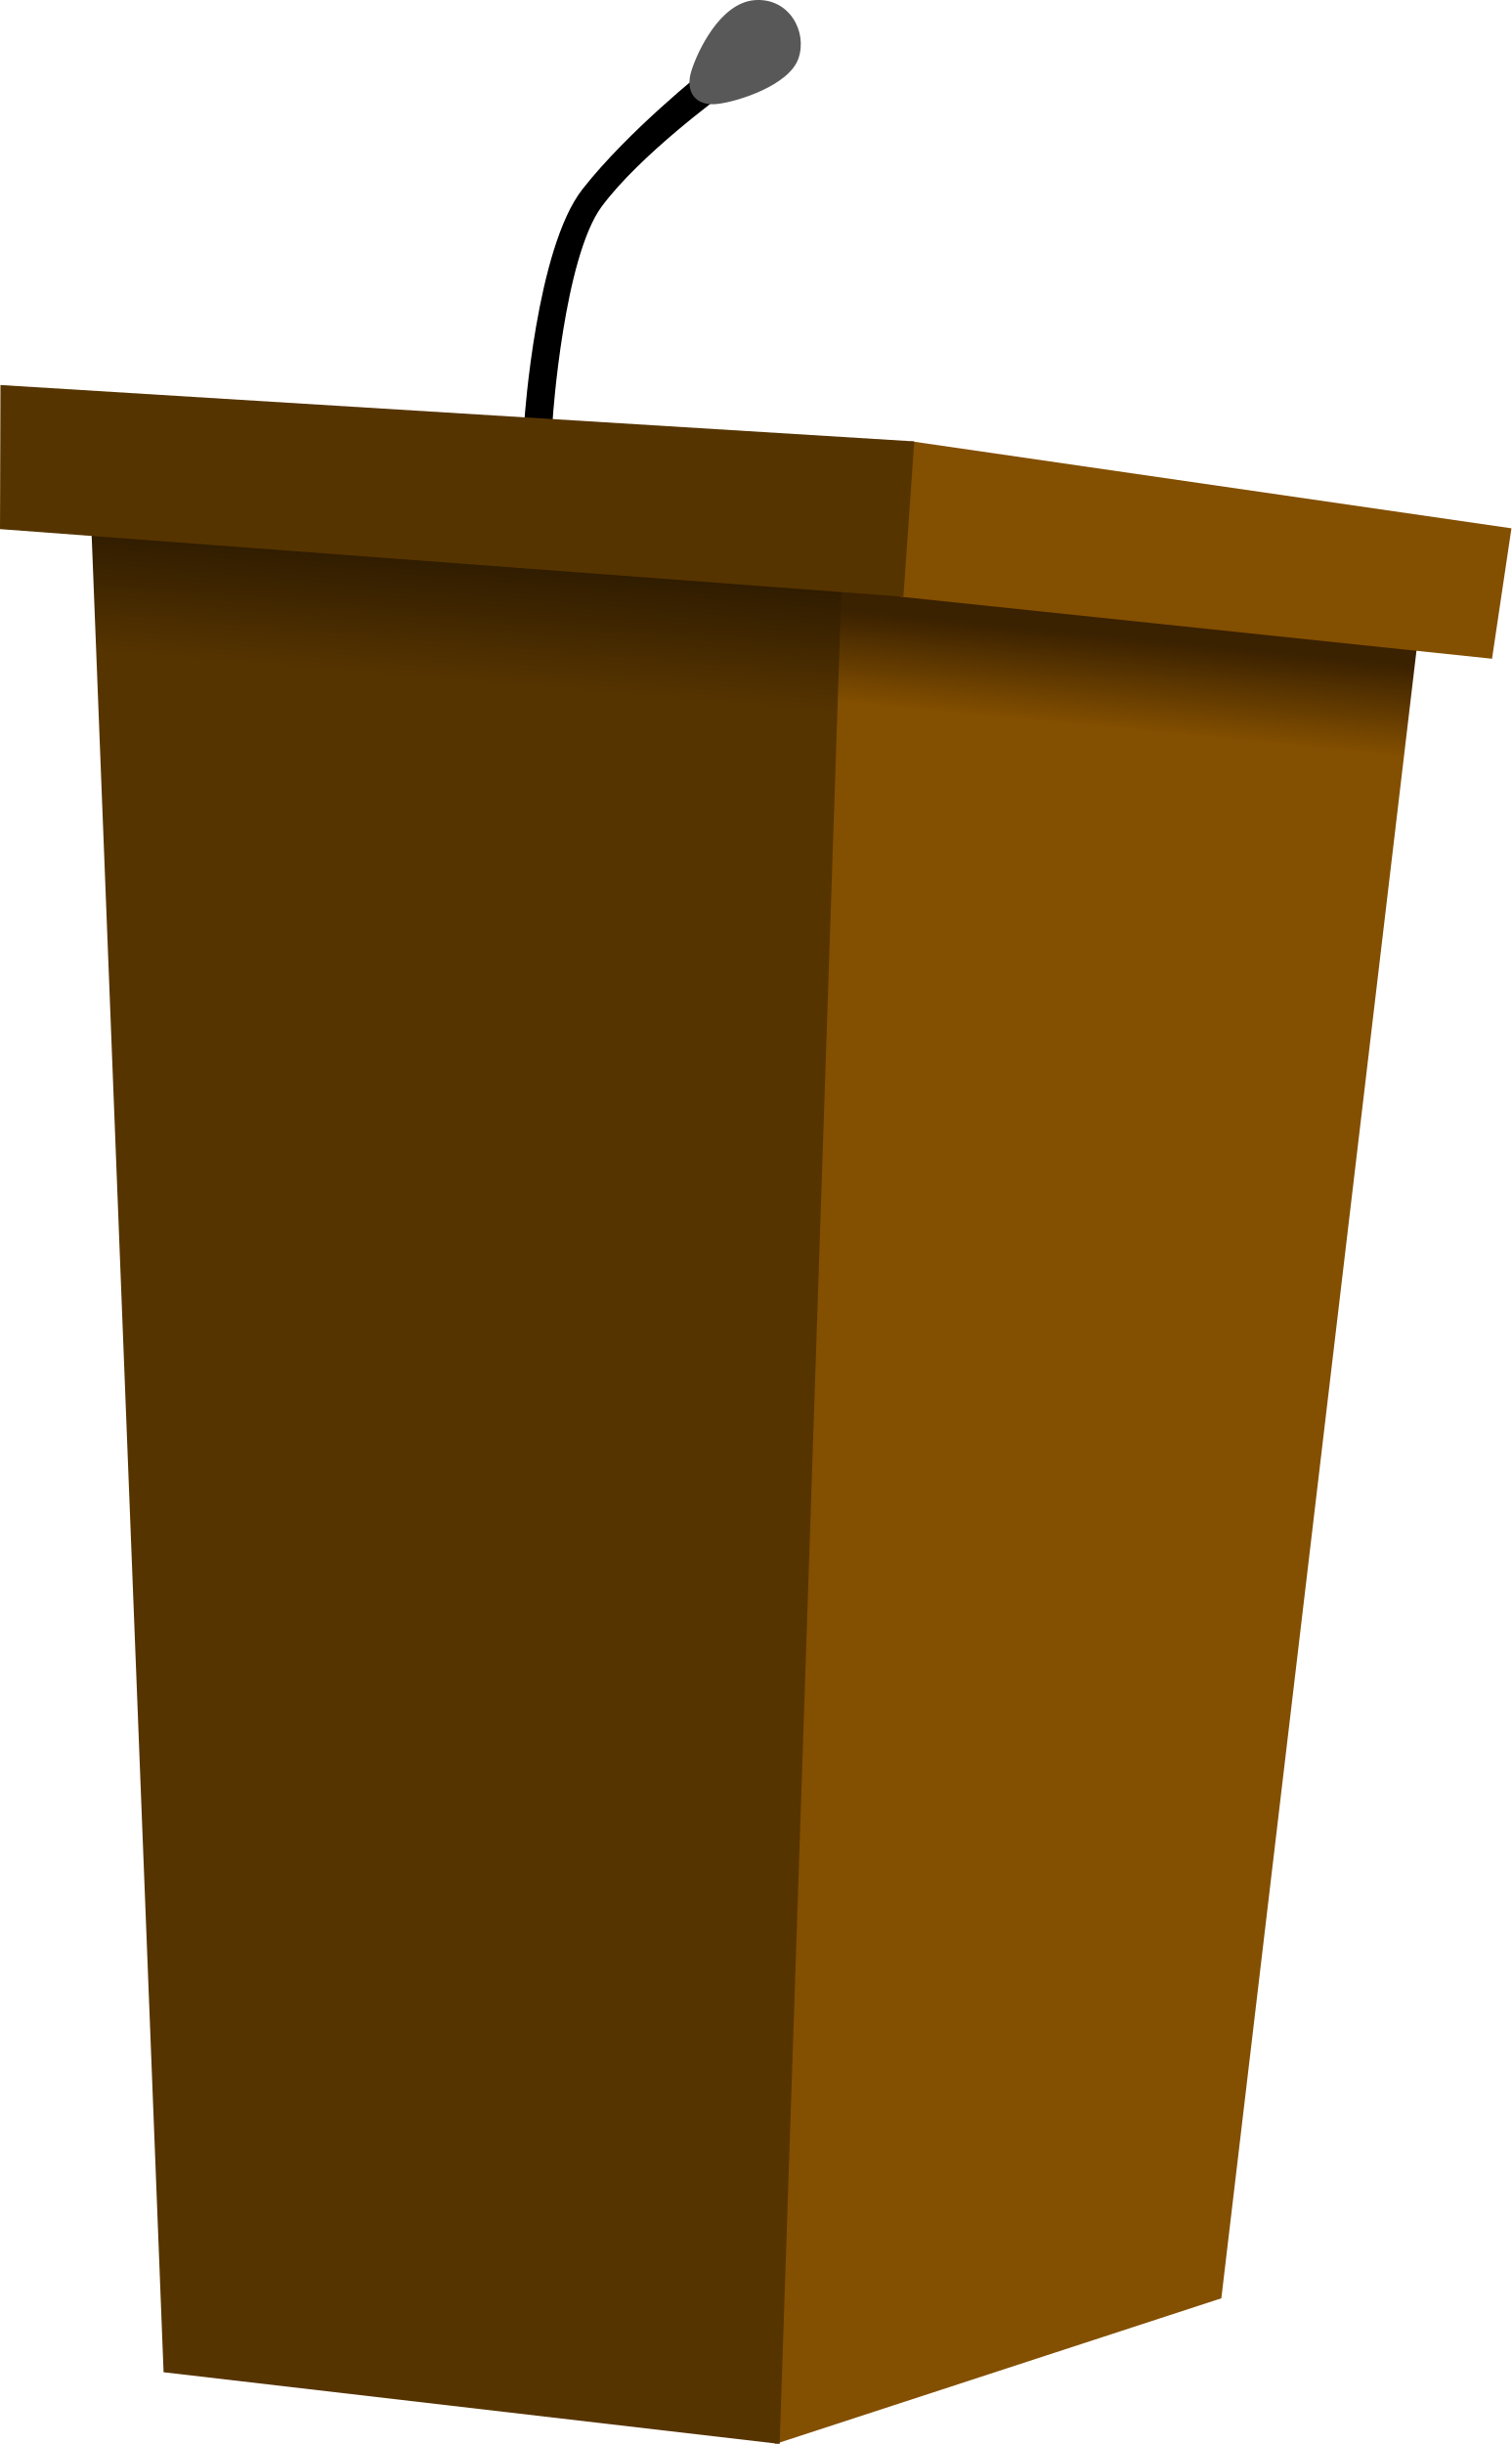
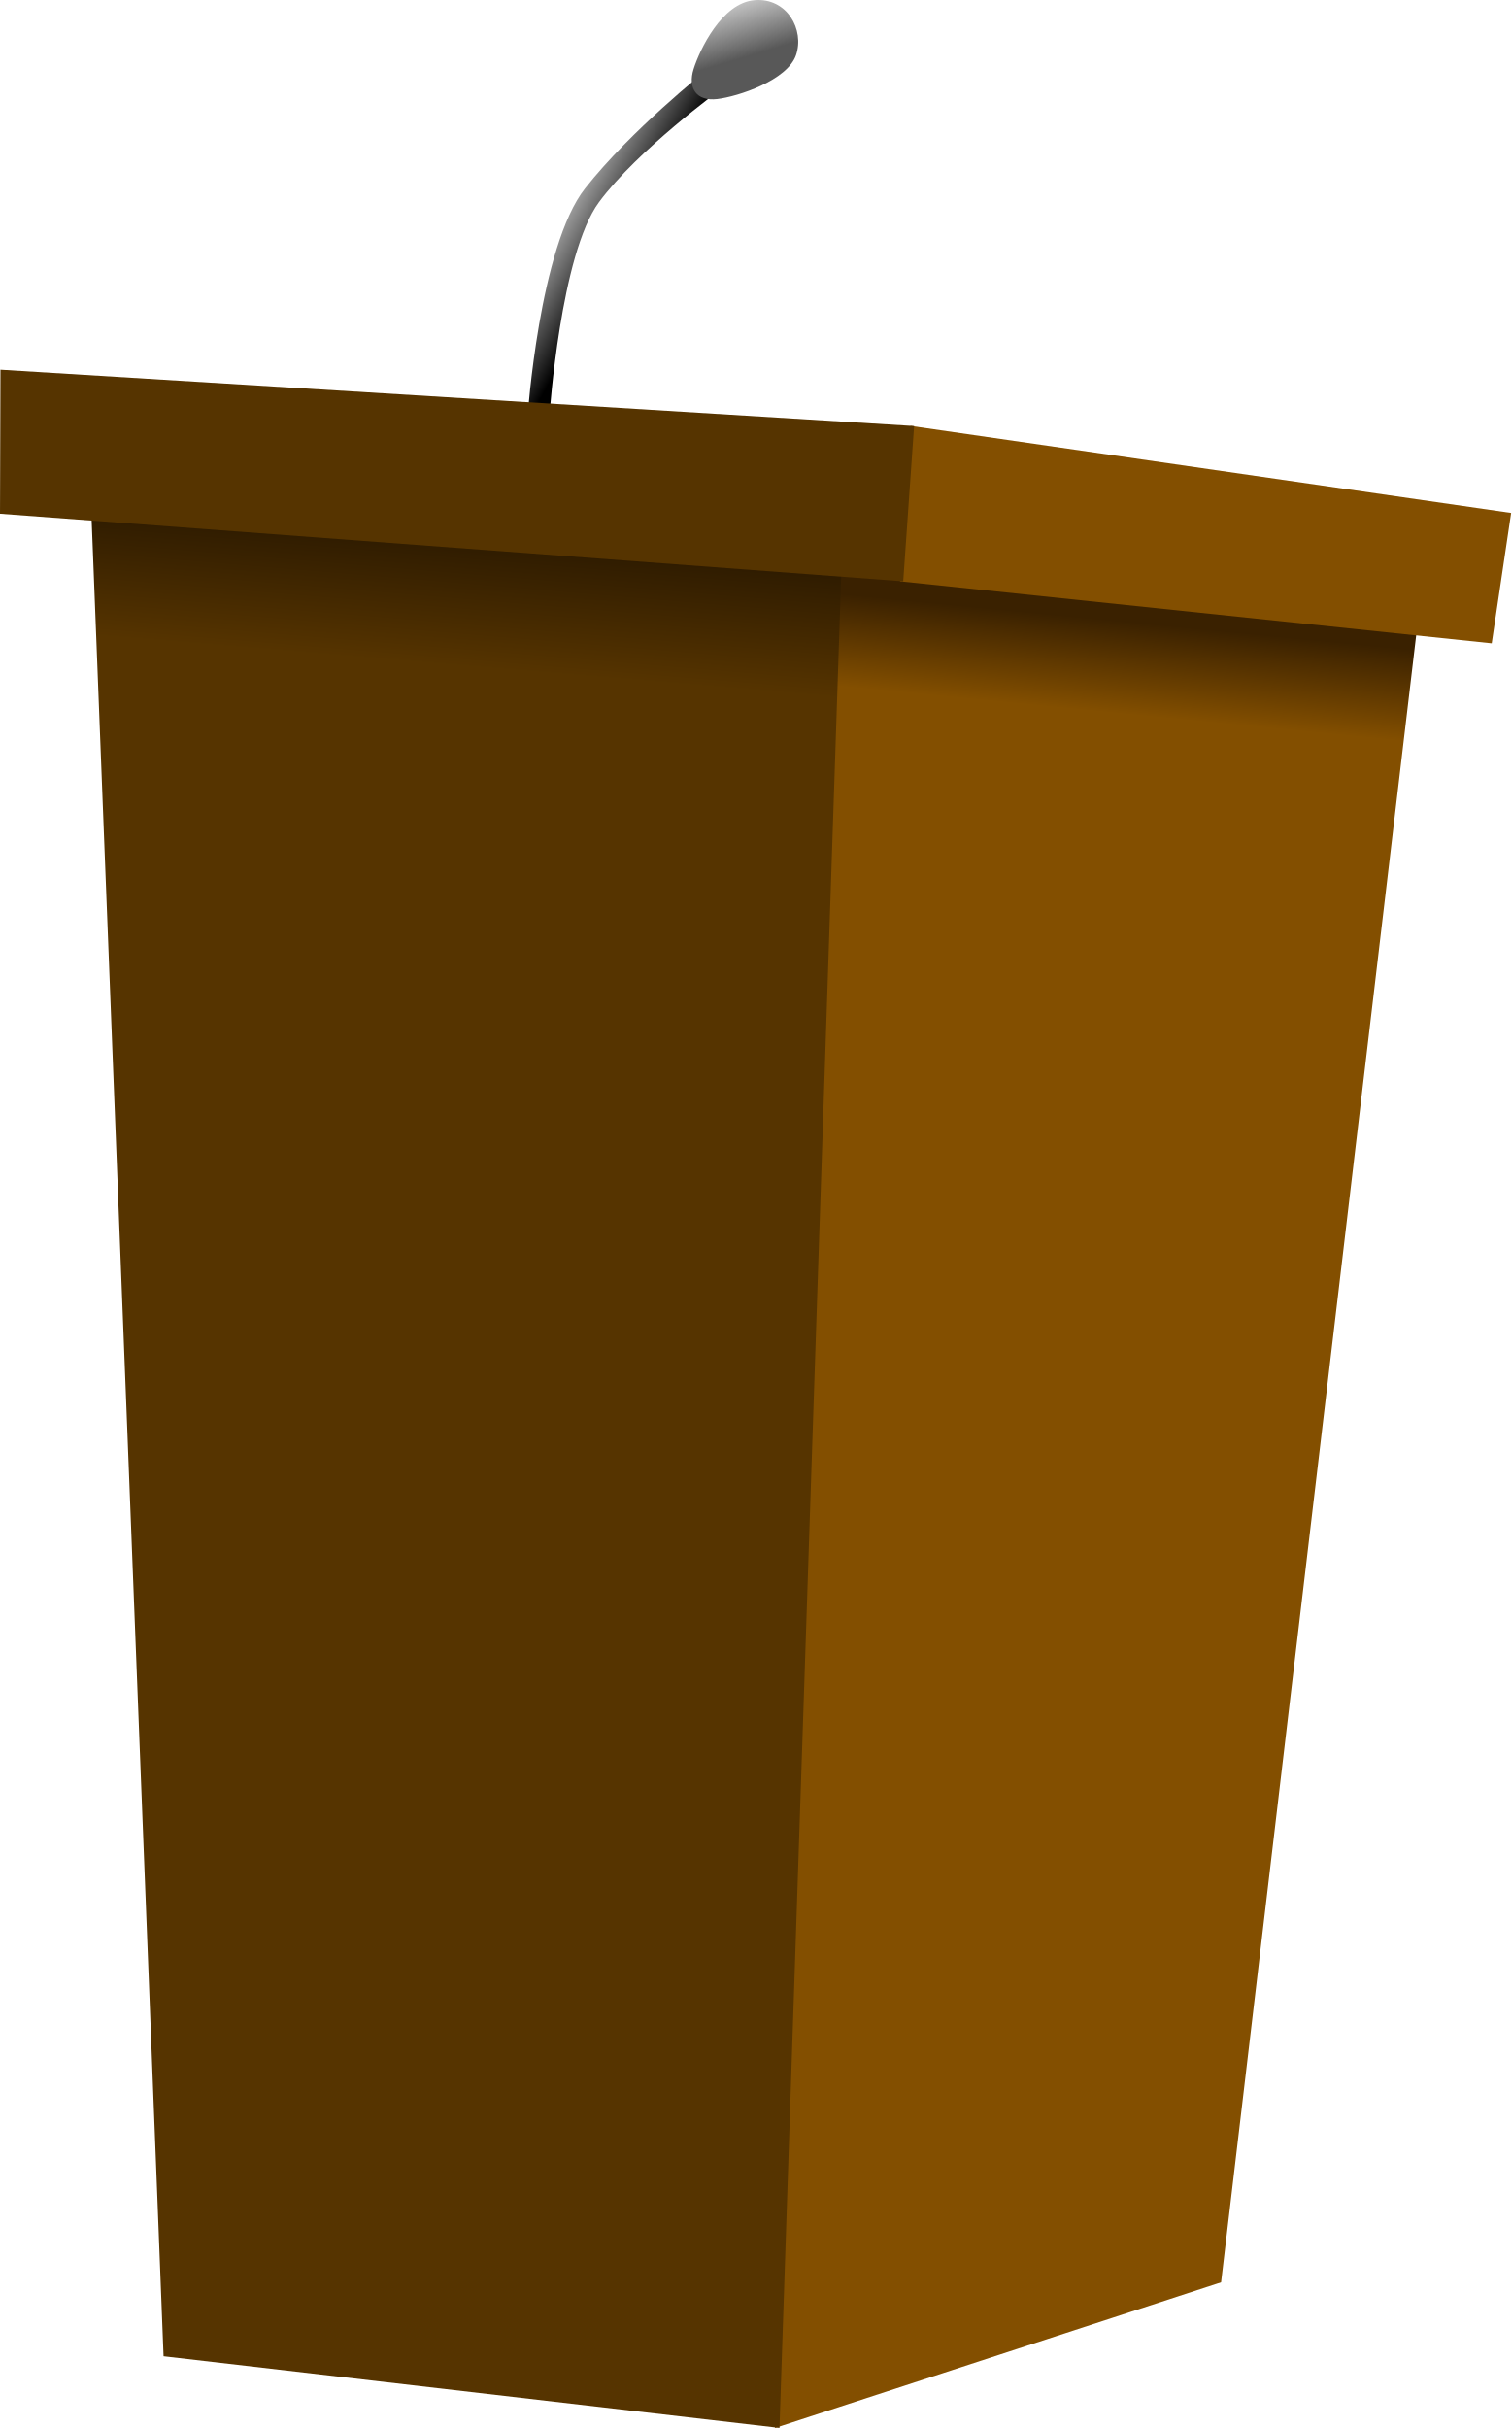
- <svg xmlns="http://www.w3.org/2000/svg" xmlns:xlink="http://www.w3.org/1999/xlink" width="66.818mm" height="108.02mm" viewBox="0 0 236.757 382.749" id="svg2" version="1.1">
+ <svg xmlns="http://www.w3.org/2000/svg" xmlns:xlink="http://www.w3.org/1999/xlink" width="66.818mm" height="107.348mm" viewBox="0 0 236.757 380.367" id="svg2" version="1.1">
  <defs id="defs4">
+     <linearGradient id="linearGradient7196">
+       <stop style="stop-color:#585858;stop-opacity:1;" offset="0" id="stop7198" />
+       <stop style="stop-color:#585858;stop-opacity:0" offset="1" id="stop7200" />
+     </linearGradient>
+     <linearGradient id="linearGradient7188">
+       <stop style="stop-color:#000000;stop-opacity:1;" offset="0" id="stop7190" />
+       <stop style="stop-color:#b2b2b2;stop-opacity:1" offset="1" id="stop7192" />
+     </linearGradient>
    <linearGradient id="linearGradient4248">
      <stop style="stop-color:#3a2100;stop-opacity:1" offset="0" id="stop4250" />
      <stop style="stop-color:#834f00;stop-opacity:1" offset="1" id="stop4252" />
    </linearGradient>
    <linearGradient id="linearGradient4240">
      <stop style="stop-color:#261600;stop-opacity:1" offset="0" id="stop4242" />
      <stop style="stop-color:#563400;stop-opacity:1" offset="1" id="stop4244" />
    </linearGradient>
    <linearGradient xlink:href="#linearGradient4240" id="linearGradient4246" x1="226.161" y1="328.166" x2="225.179" y2="339.952" gradientUnits="userSpaceOnUse" gradientTransform="matrix(1.996781,0,0,1.996781,-186.5643,-314.4875)" />
    <linearGradient xlink:href="#linearGradient4248" id="linearGradient4254" x1="273.519" y1="336.047" x2="272.812" y2="343.255" gradientUnits="userSpaceOnUse" gradientTransform="matrix(2.010839,0,0,1.996781,-190.7622,-314.4875)" />
+     <linearGradient xlink:href="#linearGradient7188" id="linearGradient7194" x1="269.917" y1="298.954" x2="259.417" y2="292.954" gradientUnits="userSpaceOnUse" />
+     <linearGradient xlink:href="#linearGradient7196" id="linearGradient7202" x1="290.167" y1="266.454" x2="286.417" y2="253.954" gradientUnits="userSpaceOnUse" />
  </defs>
-   <g id="layer1" transform="translate(-187.1667,-257.2045)">
+   <g id="layer1" transform="translate(-187.1667,-259.5869)">
    <path style="fill:url(#linearGradient4254);fill-opacity:1;stroke:none;stroke-width:0.2;stroke-miterlimit:4;stroke-dasharray:none;stroke-opacity:1" d="m 318.504,340.437 91.227,12.908 -31.25,263.789 -69.899,22.82 z" id="rect4186" />
    <path style="fill:url(#linearGradient4246);fill-opacity:1;stroke:none;stroke-width:0.2;stroke-miterlimit:4;stroke-dasharray:none;stroke-opacity:1" d="m 201.065,329.33 118.21,11.106 -9.983,299.509 -96.501,-11.229 z" id="rect4184" />
    <path style="fill:#834f00;fill-opacity:1;stroke:none;stroke-width:3.6;stroke-miterlimit:4;stroke-dasharray:none;stroke-opacity:1" d="m 329.825,326.307 94.099,13.637 -3.041,20.423 -92.705,-9.712 z" id="rect4218" />
    <g id="g7176" transform="translate(14,0)">
-       <path id="path7172" d="m 255.828,322.855 c 0,0 1.824,-26.63 9,-35.75 7.176,-9.12 19,-18.5 19,-18.5 l 2.25,3 c 0,0 -13.026,9.483 -19.061,17.646 -6.035,8.164 -7.75,33.25 -7.75,33.25 z" style="fill:#000000;fill-opacity:1;fill-rule:evenodd;stroke:#000000;stroke-width:1px;stroke-linecap:butt;stroke-linejoin:miter;stroke-opacity:1" />
-       <path id="path7174" d="m 285.533,273.101 c -3.249,0.381 -4.641,-1.678 -3.694,-4.701 0.946,-3.024 4.418,-10.36 9.534,-10.788 5.116,-0.428 7.873,4.651 6.507,8.612 -1.366,3.961 -9.098,6.496 -12.347,6.877 z" style="fill:#585858;fill-opacity:1;fill-rule:evenodd;stroke:#585858;stroke-width:0.766px;stroke-linecap:butt;stroke-linejoin:miter;stroke-opacity:1" />
+       <g id="g7204" transform="translate(0,2)">
+         <path style="opacity:1;fill:url(#linearGradient7194);fill-opacity:1;fill-rule:evenodd;stroke:none;stroke-width:1px;stroke-linecap:butt;stroke-linejoin:miter;stroke-opacity:1" d="m 255.828,322.855 c 0,0 1.824,-26.63 9,-35.75 7.176,-9.12 19,-18.5 19,-18.5 l 2.25,3 c 0,0 -13.026,9.483 -19.061,17.646 -6.035,8.164 -7.75,33.25 -7.75,33.25 z" id="path7172" />
+         <path style="fill:url(#linearGradient7202);fill-opacity:1;fill-rule:evenodd;stroke:none;stroke-width:0.766px;stroke-linecap:butt;stroke-linejoin:miter;stroke-opacity:1" d="m 285.533,273.101 c -3.249,0.381 -4.641,-1.678 -3.694,-4.701 0.946,-3.024 4.418,-10.36 9.534,-10.788 5.116,-0.428 7.873,4.651 6.507,8.612 -1.366,3.961 -9.098,6.496 -12.347,6.877 z" id="path7174" />
+       </g>
    </g>
    <path style="fill:#563400;fill-opacity:1;stroke:none;stroke-width:3.6;stroke-miterlimit:4;stroke-dasharray:none;stroke-opacity:1" d="m 187.238,317.503 143.145,8.827 -1.706,24.326 -141.51,-10.589 z" id="rect4220" />
  </g>
</svg>
